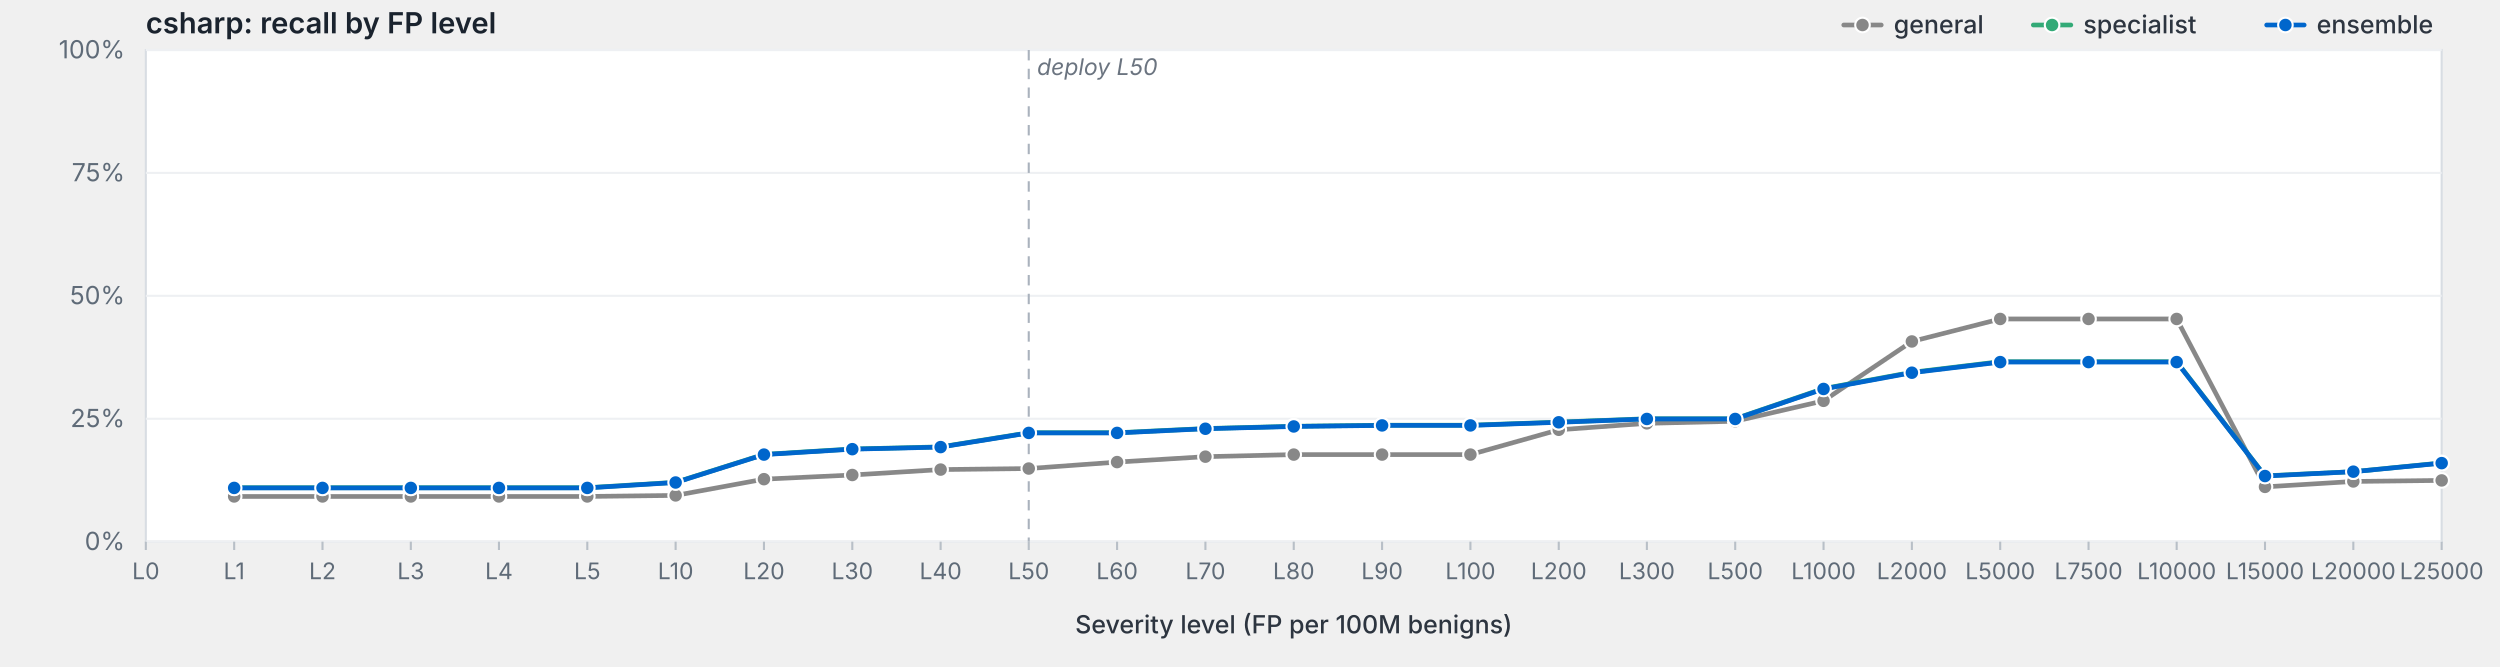
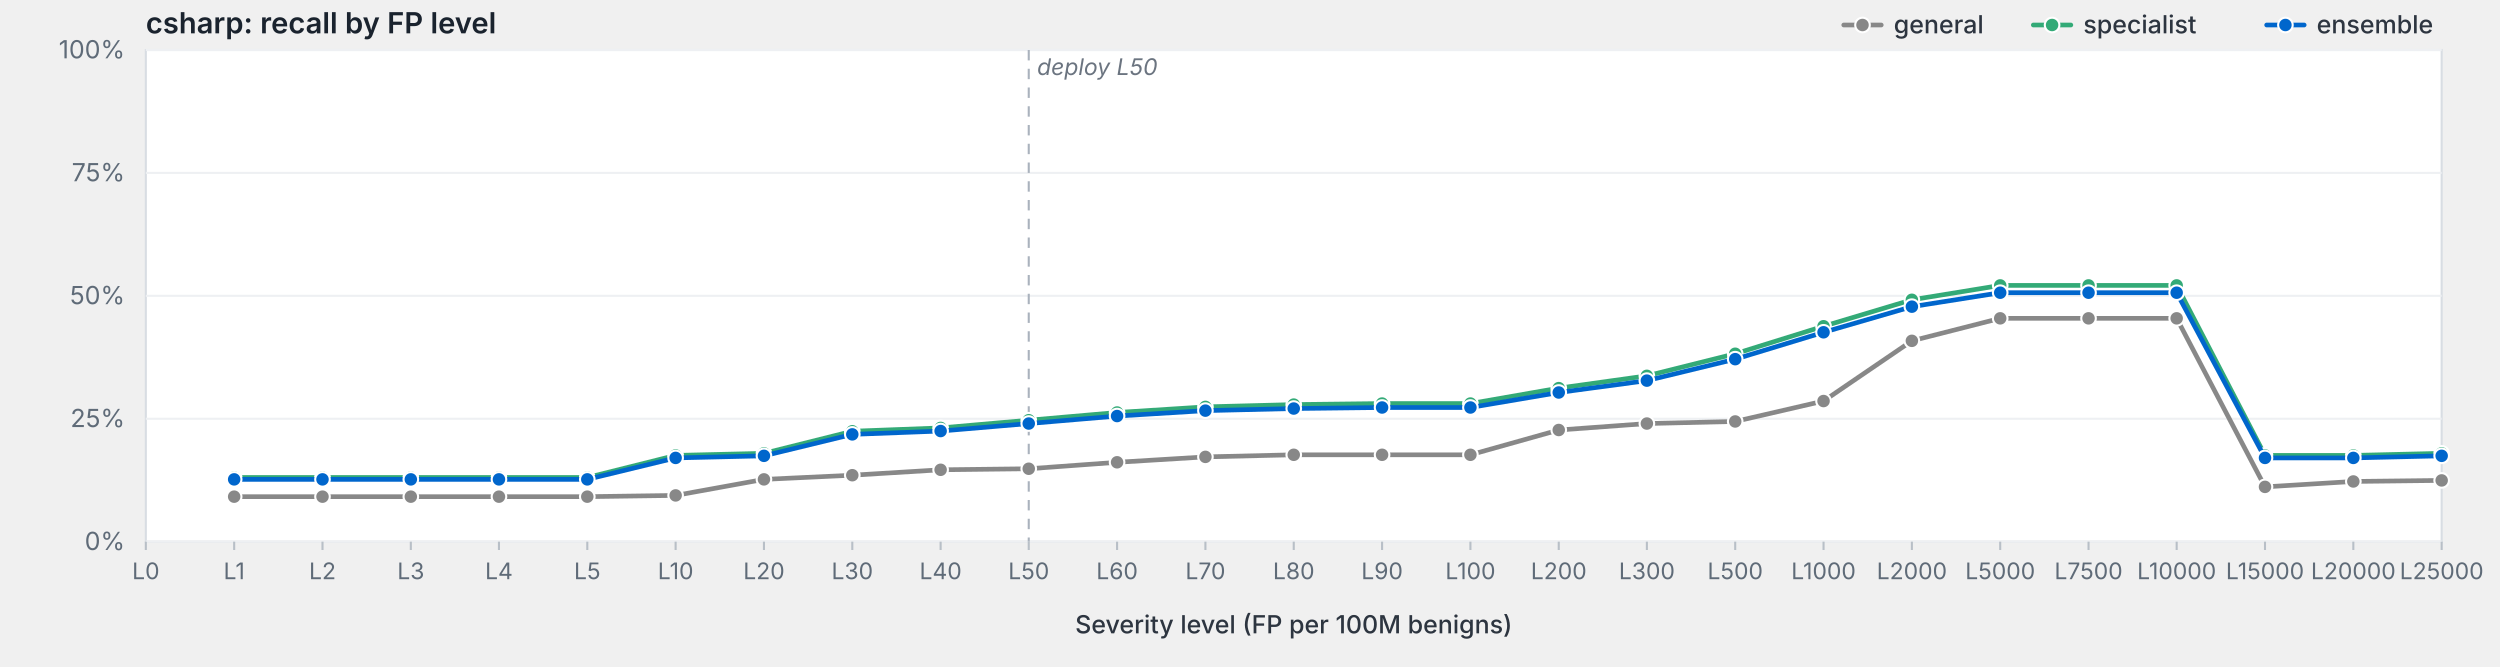
<svg xmlns="http://www.w3.org/2000/svg" viewBox="0 0 1200 320" width="1200" height="320" preserveAspectRatio="xMidYMid meet" role="img" aria-label="csharp: recall by FP level">
  <style>svg { background: #fdfdfd; }.frame { fill: #fff; stroke: #d8dde3; stroke-width: 1; }.grid { stroke: #eef0f3; stroke-width: 1; }.tick { stroke: #b8bfc7; stroke-width: 1; }.axis-label { fill: #5f6b78; font-family: -apple-system, BlinkMacSystemFont, "Segoe UI", system-ui, sans-serif; font-size: 12px; }.x-label { fill: #5f6b78; font-family: -apple-system, BlinkMacSystemFont, "Segoe UI", system-ui, sans-serif; font-size: 11px; }.axis-title { fill: #2d3540; font-family: -apple-system, BlinkMacSystemFont, "Segoe UI", system-ui, sans-serif; font-size: 12px; font-weight: 500; }.title { fill: #1a232e; font-family: -apple-system, BlinkMacSystemFont, "Segoe UI", system-ui, sans-serif; font-size: 14px; font-weight: 600; }.deploy-marker { stroke: #aab2bd; stroke-width: 1; stroke-dasharray: 5,4; }.deploy-label { fill: #6b7480; font-family: -apple-system, BlinkMacSystemFont, "Segoe UI", system-ui, sans-serif; font-size: 11px; font-style: italic; }.curve { fill: none; stroke-width: 2.25; stroke-linejoin: round; stroke-linecap: round; }.marker { stroke: #fff; stroke-width: 1; }.legend-text { fill: #2d3540; font-family: -apple-system, BlinkMacSystemFont, "Segoe UI", system-ui, sans-serif; font-size: 12px; font-weight: 500; }</style>
  <text class="title" x="70" y="16">csharp: recall by FP level</text>
  <rect class="frame" x="70" y="24" width="1102" height="236" />
  <line class="grid" x1="70" y1="260.0" x2="1172" y2="260.0" />
  <text class="axis-label" x="60" y="264.0" text-anchor="end">0%</text>
  <line class="grid" x1="70" y1="201.0" x2="1172" y2="201.0" />
  <text class="axis-label" x="60" y="205.0" text-anchor="end">25%</text>
  <line class="grid" x1="70" y1="142.0" x2="1172" y2="142.0" />
  <text class="axis-label" x="60" y="146.0" text-anchor="end">50%</text>
  <line class="grid" x1="70" y1="83.0" x2="1172" y2="83.0" />
  <text class="axis-label" x="60" y="87.0" text-anchor="end">75%</text>
  <line class="grid" x1="70" y1="24.0" x2="1172" y2="24.0" />
  <text class="axis-label" x="60" y="28.0" text-anchor="end">100%</text>
  <line class="deploy-marker" x1="493.8" y1="24" x2="493.8" y2="260" />
  <text class="deploy-label" x="497.8" y="36" text-anchor="start">deploy L50</text>
  <line class="tick" x1="70.0" y1="260" x2="70.0" y2="264" />
  <text class="x-label" x="70.0" y="278" text-anchor="middle">L0</text>
  <line class="tick" x1="112.4" y1="260" x2="112.4" y2="264" />
  <text class="x-label" x="112.4" y="278" text-anchor="middle">L1</text>
  <line class="tick" x1="154.8" y1="260" x2="154.8" y2="264" />
  <text class="x-label" x="154.8" y="278" text-anchor="middle">L2</text>
  <line class="tick" x1="197.2" y1="260" x2="197.2" y2="264" />
  <text class="x-label" x="197.2" y="278" text-anchor="middle">L3</text>
  <line class="tick" x1="239.5" y1="260" x2="239.5" y2="264" />
  <text class="x-label" x="239.5" y="278" text-anchor="middle">L4</text>
  <line class="tick" x1="281.9" y1="260" x2="281.9" y2="264" />
  <text class="x-label" x="281.9" y="278" text-anchor="middle">L5</text>
  <line class="tick" x1="324.3" y1="260" x2="324.3" y2="264" />
  <text class="x-label" x="324.3" y="278" text-anchor="middle">L10</text>
  <line class="tick" x1="366.7" y1="260" x2="366.7" y2="264" />
  <text class="x-label" x="366.7" y="278" text-anchor="middle">L20</text>
  <line class="tick" x1="409.1" y1="260" x2="409.1" y2="264" />
  <text class="x-label" x="409.1" y="278" text-anchor="middle">L30</text>
  <line class="tick" x1="451.5" y1="260" x2="451.5" y2="264" />
  <text class="x-label" x="451.5" y="278" text-anchor="middle">L40</text>
  <line class="tick" x1="493.8" y1="260" x2="493.8" y2="264" />
  <text class="x-label" x="493.8" y="278" text-anchor="middle">L50</text>
  <line class="tick" x1="536.2" y1="260" x2="536.2" y2="264" />
  <text class="x-label" x="536.2" y="278" text-anchor="middle">L60</text>
  <line class="tick" x1="578.6" y1="260" x2="578.6" y2="264" />
  <text class="x-label" x="578.6" y="278" text-anchor="middle">L70</text>
  <line class="tick" x1="621.0" y1="260" x2="621.0" y2="264" />
  <text class="x-label" x="621.0" y="278" text-anchor="middle">L80</text>
  <line class="tick" x1="663.4" y1="260" x2="663.4" y2="264" />
  <text class="x-label" x="663.4" y="278" text-anchor="middle">L90</text>
  <line class="tick" x1="705.8" y1="260" x2="705.8" y2="264" />
  <text class="x-label" x="705.8" y="278" text-anchor="middle">L100</text>
  <line class="tick" x1="748.2" y1="260" x2="748.2" y2="264" />
  <text class="x-label" x="748.2" y="278" text-anchor="middle">L200</text>
  <line class="tick" x1="790.5" y1="260" x2="790.5" y2="264" />
  <text class="x-label" x="790.5" y="278" text-anchor="middle">L300</text>
  <line class="tick" x1="832.9" y1="260" x2="832.9" y2="264" />
  <text class="x-label" x="832.9" y="278" text-anchor="middle">L500</text>
  <line class="tick" x1="875.3" y1="260" x2="875.3" y2="264" />
  <text class="x-label" x="875.3" y="278" text-anchor="middle">L1000</text>
  <line class="tick" x1="917.7" y1="260" x2="917.7" y2="264" />
  <text class="x-label" x="917.7" y="278" text-anchor="middle">L2000</text>
  <line class="tick" x1="960.1" y1="260" x2="960.1" y2="264" />
  <text class="x-label" x="960.1" y="278" text-anchor="middle">L5000</text>
  <line class="tick" x1="1002.5" y1="260" x2="1002.5" y2="264" />
  <text class="x-label" x="1002.5" y="278" text-anchor="middle">L7500</text>
  <line class="tick" x1="1044.8" y1="260" x2="1044.8" y2="264" />
  <text class="x-label" x="1044.8" y="278" text-anchor="middle">L10000</text>
  <line class="tick" x1="1087.2" y1="260" x2="1087.2" y2="264" />
  <text class="x-label" x="1087.2" y="278" text-anchor="middle">L15000</text>
  <line class="tick" x1="1129.6" y1="260" x2="1129.6" y2="264" />
  <text class="x-label" x="1129.6" y="278" text-anchor="middle">L20000</text>
  <line class="tick" x1="1172.0" y1="260" x2="1172.0" y2="264" />
  <text class="x-label" x="1172.0" y="278" text-anchor="middle">L25000</text>
  <text class="axis-title" x="621.0" y="304" text-anchor="middle">Severity level (FP per 100M benigns)</text>
-   <path class="curve" d="M112.4,238.3 L154.8,238.3 L197.2,238.3 L239.5,238.3 L281.9,238.3 L324.3,237.8 L366.7,230.0 L409.1,228.0 L451.5,225.4 L493.8,224.9 L536.2,221.8 L578.6,219.2 L621.0,218.2 L663.4,218.2 L705.8,218.2 L748.2,206.3 L790.5,203.2 L832.9,202.2 L875.3,192.4 L917.7,163.9 L960.1,153.1 L1002.5,153.1 L1044.8,153.1 L1087.2,233.7 L1129.6,231.1 L1172.0,230.6" stroke="#888" />
-   <circle class="marker" cx="112.4" cy="238.3" r="3.5" fill="#888" />
-   <circle class="marker" cx="154.8" cy="238.3" r="3.5" fill="#888" />
-   <circle class="marker" cx="197.2" cy="238.3" r="3.5" fill="#888" />
-   <circle class="marker" cx="239.5" cy="238.3" r="3.5" fill="#888" />
-   <circle class="marker" cx="281.9" cy="238.3" r="3.5" fill="#888" />
+   <path class="curve" d="M112.4,238.4 L154.8,238.4 L197.2,238.4 L239.5,238.4 L281.9,238.4 L324.3,237.8 L366.7,230.1 L409.1,228.1 L451.5,225.5 L493.8,225.0 L536.2,221.9 L578.6,219.3 L621.0,218.3 L663.4,218.3 L705.8,218.3 L748.2,206.4 L790.5,203.3 L832.9,202.3 L875.3,192.5 L917.7,163.6 L960.1,152.8 L1002.5,152.8 L1044.8,152.8 L1087.2,233.7 L1129.6,231.1 L1172.0,230.6" stroke="#888" />
+   <circle class="marker" cx="112.4" cy="238.4" r="3.5" fill="#888" />
+   <circle class="marker" cx="154.8" cy="238.4" r="3.5" fill="#888" />
+   <circle class="marker" cx="197.2" cy="238.4" r="3.5" fill="#888" />
+   <circle class="marker" cx="239.5" cy="238.4" r="3.5" fill="#888" />
+   <circle class="marker" cx="281.9" cy="238.4" r="3.5" fill="#888" />
  <circle class="marker" cx="324.3" cy="237.8" r="3.5" fill="#888" />
-   <circle class="marker" cx="366.7" cy="230.0" r="3.5" fill="#888" />
-   <circle class="marker" cx="409.1" cy="228.0" r="3.5" fill="#888" />
-   <circle class="marker" cx="451.5" cy="225.4" r="3.5" fill="#888" />
-   <circle class="marker" cx="493.8" cy="224.9" r="3.5" fill="#888" />
-   <circle class="marker" cx="536.2" cy="221.8" r="3.5" fill="#888" />
-   <circle class="marker" cx="578.6" cy="219.2" r="3.5" fill="#888" />
-   <circle class="marker" cx="621.0" cy="218.2" r="3.5" fill="#888" />
-   <circle class="marker" cx="663.4" cy="218.2" r="3.5" fill="#888" />
-   <circle class="marker" cx="705.8" cy="218.2" r="3.5" fill="#888" />
-   <circle class="marker" cx="748.2" cy="206.3" r="3.5" fill="#888" />
-   <circle class="marker" cx="790.5" cy="203.2" r="3.5" fill="#888" />
-   <circle class="marker" cx="832.9" cy="202.2" r="3.5" fill="#888" />
-   <circle class="marker" cx="875.3" cy="192.4" r="3.5" fill="#888" />
-   <circle class="marker" cx="917.7" cy="163.9" r="3.5" fill="#888" />
-   <circle class="marker" cx="960.1" cy="153.1" r="3.5" fill="#888" />
-   <circle class="marker" cx="1002.5" cy="153.1" r="3.5" fill="#888" />
-   <circle class="marker" cx="1044.8" cy="153.1" r="3.5" fill="#888" />
+   <circle class="marker" cx="366.7" cy="230.1" r="3.5" fill="#888" />
+   <circle class="marker" cx="409.1" cy="228.1" r="3.5" fill="#888" />
+   <circle class="marker" cx="451.5" cy="225.5" r="3.5" fill="#888" />
+   <circle class="marker" cx="493.8" cy="225.0" r="3.5" fill="#888" />
+   <circle class="marker" cx="536.2" cy="221.9" r="3.5" fill="#888" />
+   <circle class="marker" cx="578.6" cy="219.3" r="3.5" fill="#888" />
+   <circle class="marker" cx="621.0" cy="218.3" r="3.5" fill="#888" />
+   <circle class="marker" cx="663.4" cy="218.3" r="3.5" fill="#888" />
+   <circle class="marker" cx="705.8" cy="218.3" r="3.5" fill="#888" />
+   <circle class="marker" cx="748.2" cy="206.4" r="3.5" fill="#888" />
+   <circle class="marker" cx="790.5" cy="203.3" r="3.5" fill="#888" />
+   <circle class="marker" cx="832.9" cy="202.3" r="3.5" fill="#888" />
+   <circle class="marker" cx="875.3" cy="192.5" r="3.5" fill="#888" />
+   <circle class="marker" cx="917.7" cy="163.6" r="3.5" fill="#888" />
+   <circle class="marker" cx="960.1" cy="152.8" r="3.5" fill="#888" />
+   <circle class="marker" cx="1002.5" cy="152.8" r="3.5" fill="#888" />
+   <circle class="marker" cx="1044.8" cy="152.8" r="3.5" fill="#888" />
  <circle class="marker" cx="1087.2" cy="233.7" r="3.5" fill="#888" />
  <circle class="marker" cx="1129.6" cy="231.1" r="3.5" fill="#888" />
  <circle class="marker" cx="1172.0" cy="230.6" r="3.5" fill="#888" />
-   <path class="curve" d="M112.4,234.1 L154.8,234.1 L197.2,234.1 L239.5,234.1 L281.9,234.1 L324.3,231.5 L366.7,218.1 L409.1,215.5 L451.5,214.5 L493.8,207.7 L536.2,207.7 L578.6,205.7 L621.0,204.6 L663.4,204.1 L705.8,204.1 L748.2,202.6 L790.5,201.0 L832.9,201.0 L875.3,186.5 L917.7,178.7 L960.1,173.6 L1002.5,173.6 L1044.8,173.6 L1087.2,228.4 L1129.6,226.4 L1172.0,222.2" stroke="#3a7" />
-   <circle class="marker" cx="112.4" cy="234.1" r="3.5" fill="#3a7" />
-   <circle class="marker" cx="154.8" cy="234.1" r="3.5" fill="#3a7" />
-   <circle class="marker" cx="197.2" cy="234.1" r="3.5" fill="#3a7" />
-   <circle class="marker" cx="239.5" cy="234.1" r="3.5" fill="#3a7" />
-   <circle class="marker" cx="281.9" cy="234.1" r="3.5" fill="#3a7" />
-   <circle class="marker" cx="324.3" cy="231.5" r="3.5" fill="#3a7" />
-   <circle class="marker" cx="366.7" cy="218.1" r="3.5" fill="#3a7" />
-   <circle class="marker" cx="409.1" cy="215.5" r="3.5" fill="#3a7" />
-   <circle class="marker" cx="451.5" cy="214.5" r="3.5" fill="#3a7" />
-   <circle class="marker" cx="493.8" cy="207.7" r="3.5" fill="#3a7" />
-   <circle class="marker" cx="536.2" cy="207.7" r="3.5" fill="#3a7" />
-   <circle class="marker" cx="578.6" cy="205.7" r="3.5" fill="#3a7" />
-   <circle class="marker" cx="621.0" cy="204.6" r="3.5" fill="#3a7" />
-   <circle class="marker" cx="663.4" cy="204.1" r="3.5" fill="#3a7" />
-   <circle class="marker" cx="705.8" cy="204.1" r="3.5" fill="#3a7" />
-   <circle class="marker" cx="748.2" cy="202.6" r="3.5" fill="#3a7" />
-   <circle class="marker" cx="790.5" cy="201.0" r="3.5" fill="#3a7" />
-   <circle class="marker" cx="832.9" cy="201.0" r="3.5" fill="#3a7" />
-   <circle class="marker" cx="875.3" cy="186.5" r="3.5" fill="#3a7" />
-   <circle class="marker" cx="917.7" cy="178.7" r="3.5" fill="#3a7" />
-   <circle class="marker" cx="960.1" cy="173.6" r="3.5" fill="#3a7" />
-   <circle class="marker" cx="1002.5" cy="173.6" r="3.5" fill="#3a7" />
-   <circle class="marker" cx="1044.8" cy="173.6" r="3.5" fill="#3a7" />
-   <circle class="marker" cx="1087.2" cy="228.4" r="3.5" fill="#3a7" />
-   <circle class="marker" cx="1129.6" cy="226.4" r="3.5" fill="#3a7" />
-   <circle class="marker" cx="1172.0" cy="222.2" r="3.5" fill="#3a7" />
-   <path class="curve" d="M112.4,234.2 L154.8,234.2 L197.2,234.2 L239.5,234.2 L281.9,234.2 L324.3,231.6 L366.7,218.2 L409.1,215.6 L451.5,214.6 L493.8,207.8 L536.2,207.8 L578.6,205.8 L621.0,204.7 L663.4,204.2 L705.8,204.2 L748.2,202.7 L790.5,201.1 L832.9,201.1 L875.3,186.7 L917.7,178.9 L960.1,173.8 L1002.5,173.8 L1044.8,173.8 L1087.2,228.5 L1129.6,226.4 L1172.0,222.3" stroke="#06c" />
-   <circle class="marker" cx="112.4" cy="234.2" r="3.5" fill="#06c" />
-   <circle class="marker" cx="154.8" cy="234.2" r="3.5" fill="#06c" />
-   <circle class="marker" cx="197.2" cy="234.2" r="3.5" fill="#06c" />
-   <circle class="marker" cx="239.5" cy="234.2" r="3.5" fill="#06c" />
-   <circle class="marker" cx="281.9" cy="234.2" r="3.5" fill="#06c" />
-   <circle class="marker" cx="324.3" cy="231.6" r="3.5" fill="#06c" />
-   <circle class="marker" cx="366.7" cy="218.2" r="3.5" fill="#06c" />
-   <circle class="marker" cx="409.1" cy="215.6" r="3.5" fill="#06c" />
-   <circle class="marker" cx="451.5" cy="214.6" r="3.5" fill="#06c" />
-   <circle class="marker" cx="493.8" cy="207.8" r="3.5" fill="#06c" />
-   <circle class="marker" cx="536.2" cy="207.8" r="3.5" fill="#06c" />
-   <circle class="marker" cx="578.6" cy="205.8" r="3.5" fill="#06c" />
-   <circle class="marker" cx="621.0" cy="204.7" r="3.5" fill="#06c" />
-   <circle class="marker" cx="663.4" cy="204.2" r="3.5" fill="#06c" />
-   <circle class="marker" cx="705.8" cy="204.2" r="3.5" fill="#06c" />
-   <circle class="marker" cx="748.2" cy="202.7" r="3.5" fill="#06c" />
-   <circle class="marker" cx="790.5" cy="201.1" r="3.5" fill="#06c" />
-   <circle class="marker" cx="832.9" cy="201.1" r="3.5" fill="#06c" />
-   <circle class="marker" cx="875.3" cy="186.7" r="3.5" fill="#06c" />
-   <circle class="marker" cx="917.7" cy="178.9" r="3.5" fill="#06c" />
-   <circle class="marker" cx="960.1" cy="173.8" r="3.5" fill="#06c" />
-   <circle class="marker" cx="1002.5" cy="173.8" r="3.5" fill="#06c" />
-   <circle class="marker" cx="1044.8" cy="173.8" r="3.5" fill="#06c" />
-   <circle class="marker" cx="1087.2" cy="228.5" r="3.5" fill="#06c" />
-   <circle class="marker" cx="1129.6" cy="226.4" r="3.5" fill="#06c" />
-   <circle class="marker" cx="1172.0" cy="222.3" r="3.5" fill="#06c" />
+   <path class="curve" d="M112.4,229.2 L154.8,229.2 L197.2,229.2 L239.5,229.2 L281.9,229.2 L324.3,218.6 L366.7,217.6 L409.1,207.0 L451.5,205.4 L493.8,201.7 L536.2,198.0 L578.6,195.3 L621.0,194.2 L663.4,193.7 L705.8,193.7 L748.2,186.3 L790.5,180.4 L832.9,169.8 L875.3,156.6 L917.7,143.9 L960.1,137.0 L1002.5,137.0 L1044.8,137.0 L1087.2,218.6 L1129.6,218.6 L1172.0,217.6" stroke="#3a7" />
+   <circle class="marker" cx="112.4" cy="229.2" r="3.5" fill="#3a7" />
+   <circle class="marker" cx="154.8" cy="229.2" r="3.5" fill="#3a7" />
+   <circle class="marker" cx="197.2" cy="229.2" r="3.5" fill="#3a7" />
+   <circle class="marker" cx="239.5" cy="229.2" r="3.5" fill="#3a7" />
+   <circle class="marker" cx="281.9" cy="229.2" r="3.5" fill="#3a7" />
+   <circle class="marker" cx="324.3" cy="218.6" r="3.5" fill="#3a7" />
+   <circle class="marker" cx="366.7" cy="217.6" r="3.5" fill="#3a7" />
+   <circle class="marker" cx="409.1" cy="207.0" r="3.5" fill="#3a7" />
+   <circle class="marker" cx="451.5" cy="205.4" r="3.5" fill="#3a7" />
+   <circle class="marker" cx="493.8" cy="201.7" r="3.5" fill="#3a7" />
+   <circle class="marker" cx="536.2" cy="198.0" r="3.5" fill="#3a7" />
+   <circle class="marker" cx="578.6" cy="195.3" r="3.5" fill="#3a7" />
+   <circle class="marker" cx="621.0" cy="194.2" r="3.5" fill="#3a7" />
+   <circle class="marker" cx="663.4" cy="193.7" r="3.5" fill="#3a7" />
+   <circle class="marker" cx="705.8" cy="193.7" r="3.5" fill="#3a7" />
+   <circle class="marker" cx="748.2" cy="186.3" r="3.5" fill="#3a7" />
+   <circle class="marker" cx="790.5" cy="180.4" r="3.5" fill="#3a7" />
+   <circle class="marker" cx="832.9" cy="169.8" r="3.5" fill="#3a7" />
+   <circle class="marker" cx="875.3" cy="156.6" r="3.5" fill="#3a7" />
+   <circle class="marker" cx="917.7" cy="143.9" r="3.5" fill="#3a7" />
+   <circle class="marker" cx="960.1" cy="137.0" r="3.5" fill="#3a7" />
+   <circle class="marker" cx="1002.5" cy="137.0" r="3.5" fill="#3a7" />
+   <circle class="marker" cx="1044.8" cy="137.0" r="3.5" fill="#3a7" />
+   <circle class="marker" cx="1087.2" cy="218.6" r="3.5" fill="#3a7" />
+   <circle class="marker" cx="1129.6" cy="218.6" r="3.5" fill="#3a7" />
+   <circle class="marker" cx="1172.0" cy="217.6" r="3.5" fill="#3a7" />
+   <path class="curve" d="M112.4,230.1 L154.8,230.1 L197.2,230.1 L239.5,230.1 L281.9,230.1 L324.3,219.8 L366.7,218.8 L409.1,208.5 L451.5,206.9 L493.8,203.3 L536.2,199.7 L578.6,197.1 L621.0,196.1 L663.4,195.6 L705.8,195.6 L748.2,188.4 L790.5,182.7 L832.9,172.4 L875.3,159.5 L917.7,147.2 L960.1,140.5 L1002.5,140.5 L1044.8,140.5 L1087.2,219.8 L1129.6,219.8 L1172.0,218.8" stroke="#06c" />
+   <circle class="marker" cx="112.4" cy="230.1" r="3.5" fill="#06c" />
+   <circle class="marker" cx="154.8" cy="230.1" r="3.5" fill="#06c" />
+   <circle class="marker" cx="197.2" cy="230.1" r="3.5" fill="#06c" />
+   <circle class="marker" cx="239.5" cy="230.1" r="3.5" fill="#06c" />
+   <circle class="marker" cx="281.9" cy="230.1" r="3.5" fill="#06c" />
+   <circle class="marker" cx="324.3" cy="219.8" r="3.5" fill="#06c" />
+   <circle class="marker" cx="366.7" cy="218.8" r="3.5" fill="#06c" />
+   <circle class="marker" cx="409.1" cy="208.5" r="3.5" fill="#06c" />
+   <circle class="marker" cx="451.5" cy="206.9" r="3.5" fill="#06c" />
+   <circle class="marker" cx="493.8" cy="203.3" r="3.5" fill="#06c" />
+   <circle class="marker" cx="536.2" cy="199.7" r="3.5" fill="#06c" />
+   <circle class="marker" cx="578.6" cy="197.1" r="3.5" fill="#06c" />
+   <circle class="marker" cx="621.0" cy="196.1" r="3.5" fill="#06c" />
+   <circle class="marker" cx="663.4" cy="195.6" r="3.5" fill="#06c" />
+   <circle class="marker" cx="705.8" cy="195.6" r="3.5" fill="#06c" />
+   <circle class="marker" cx="748.2" cy="188.4" r="3.5" fill="#06c" />
+   <circle class="marker" cx="790.5" cy="182.7" r="3.5" fill="#06c" />
+   <circle class="marker" cx="832.9" cy="172.4" r="3.5" fill="#06c" />
+   <circle class="marker" cx="875.3" cy="159.5" r="3.5" fill="#06c" />
+   <circle class="marker" cx="917.7" cy="147.2" r="3.5" fill="#06c" />
+   <circle class="marker" cx="960.1" cy="140.5" r="3.5" fill="#06c" />
+   <circle class="marker" cx="1002.5" cy="140.5" r="3.5" fill="#06c" />
+   <circle class="marker" cx="1044.8" cy="140.5" r="3.5" fill="#06c" />
+   <circle class="marker" cx="1087.2" cy="219.8" r="3.5" fill="#06c" />
+   <circle class="marker" cx="1129.6" cy="219.8" r="3.5" fill="#06c" />
+   <circle class="marker" cx="1172.0" cy="218.8" r="3.5" fill="#06c" />
  <line x1="1088.0" y1="12.0" x2="1106.0" y2="12.0" stroke="#06c" stroke-width="2.25" stroke-linecap="round" />
  <circle cx="1097.0" cy="12.0" r="3.5" fill="#06c" stroke="#fff" stroke-width="1" />
  <text class="legend-text" x="1112.0" y="16.0">ensemble</text>
  <line x1="976.0" y1="12.0" x2="994.0" y2="12.0" stroke="#3a7" stroke-width="2.25" stroke-linecap="round" />
  <circle cx="985.0" cy="12.0" r="3.5" fill="#3a7" stroke="#fff" stroke-width="1" />
  <text class="legend-text" x="1000.0" y="16.0">specialist</text>
  <line x1="885.0" y1="12.0" x2="903.0" y2="12.0" stroke="#888" stroke-width="2.25" stroke-linecap="round" />
  <circle cx="894.0" cy="12.0" r="3.5" fill="#888" stroke="#fff" stroke-width="1" />
  <text class="legend-text" x="909.0" y="16.0">general</text>
</svg>
